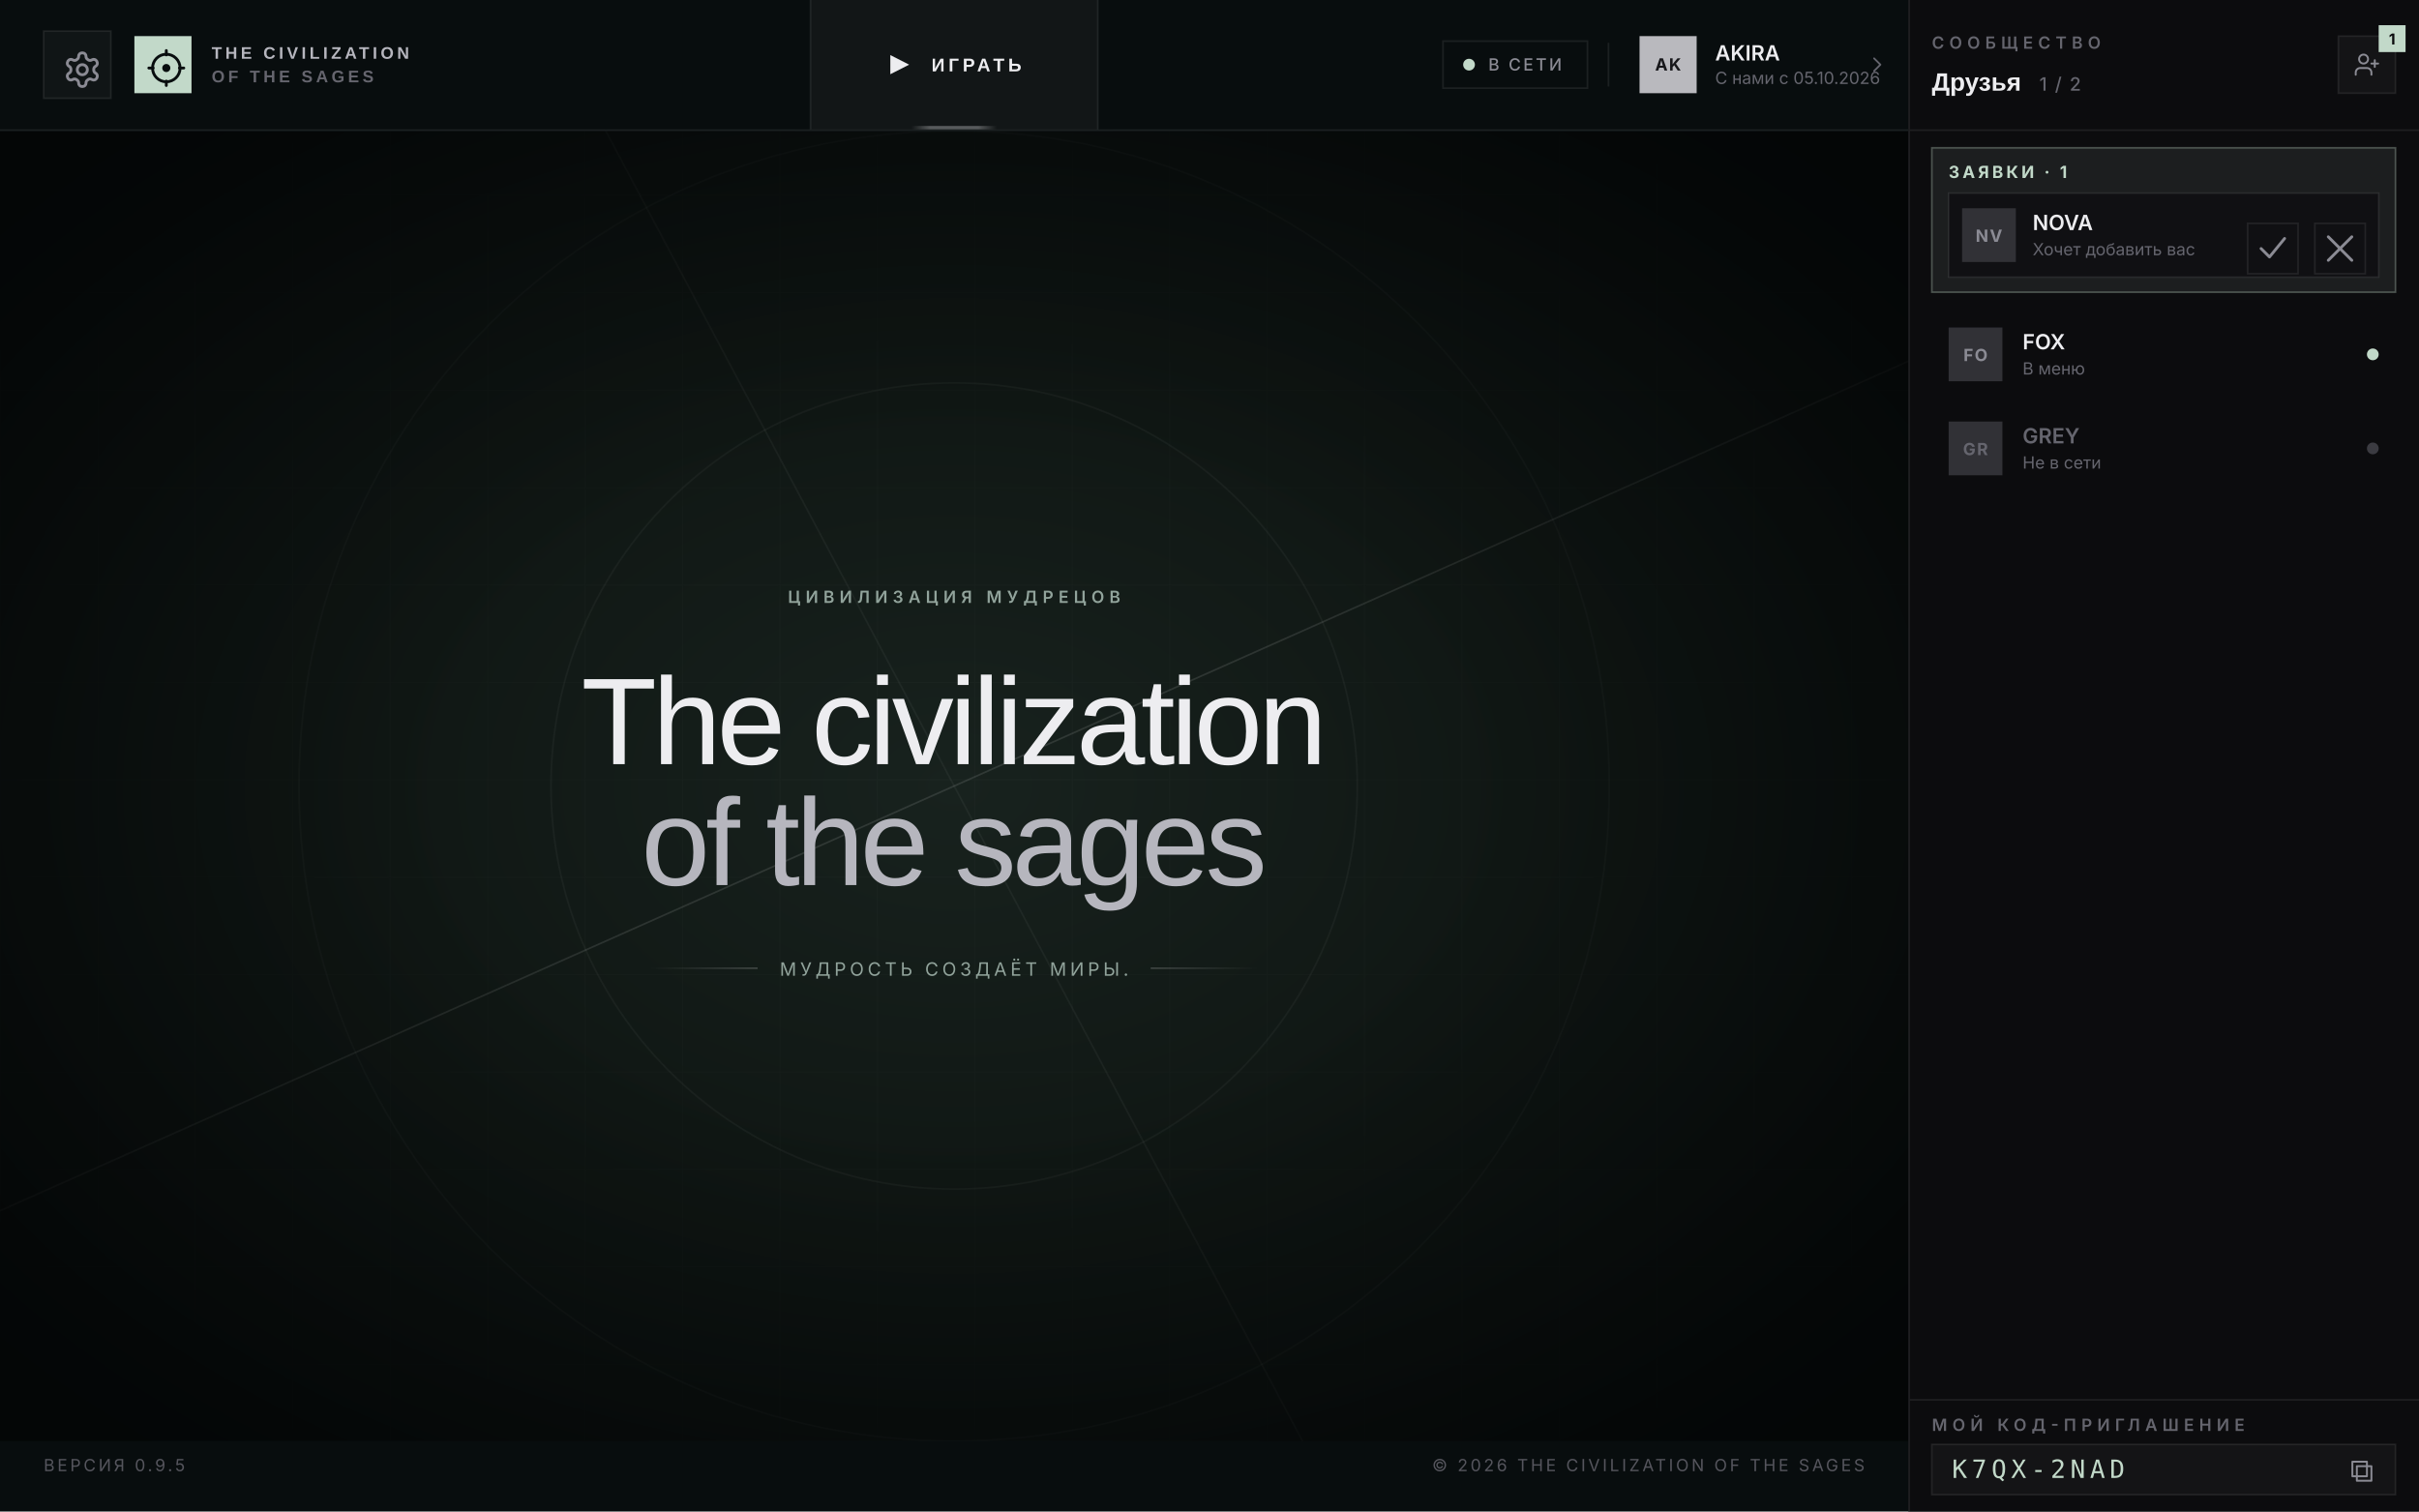
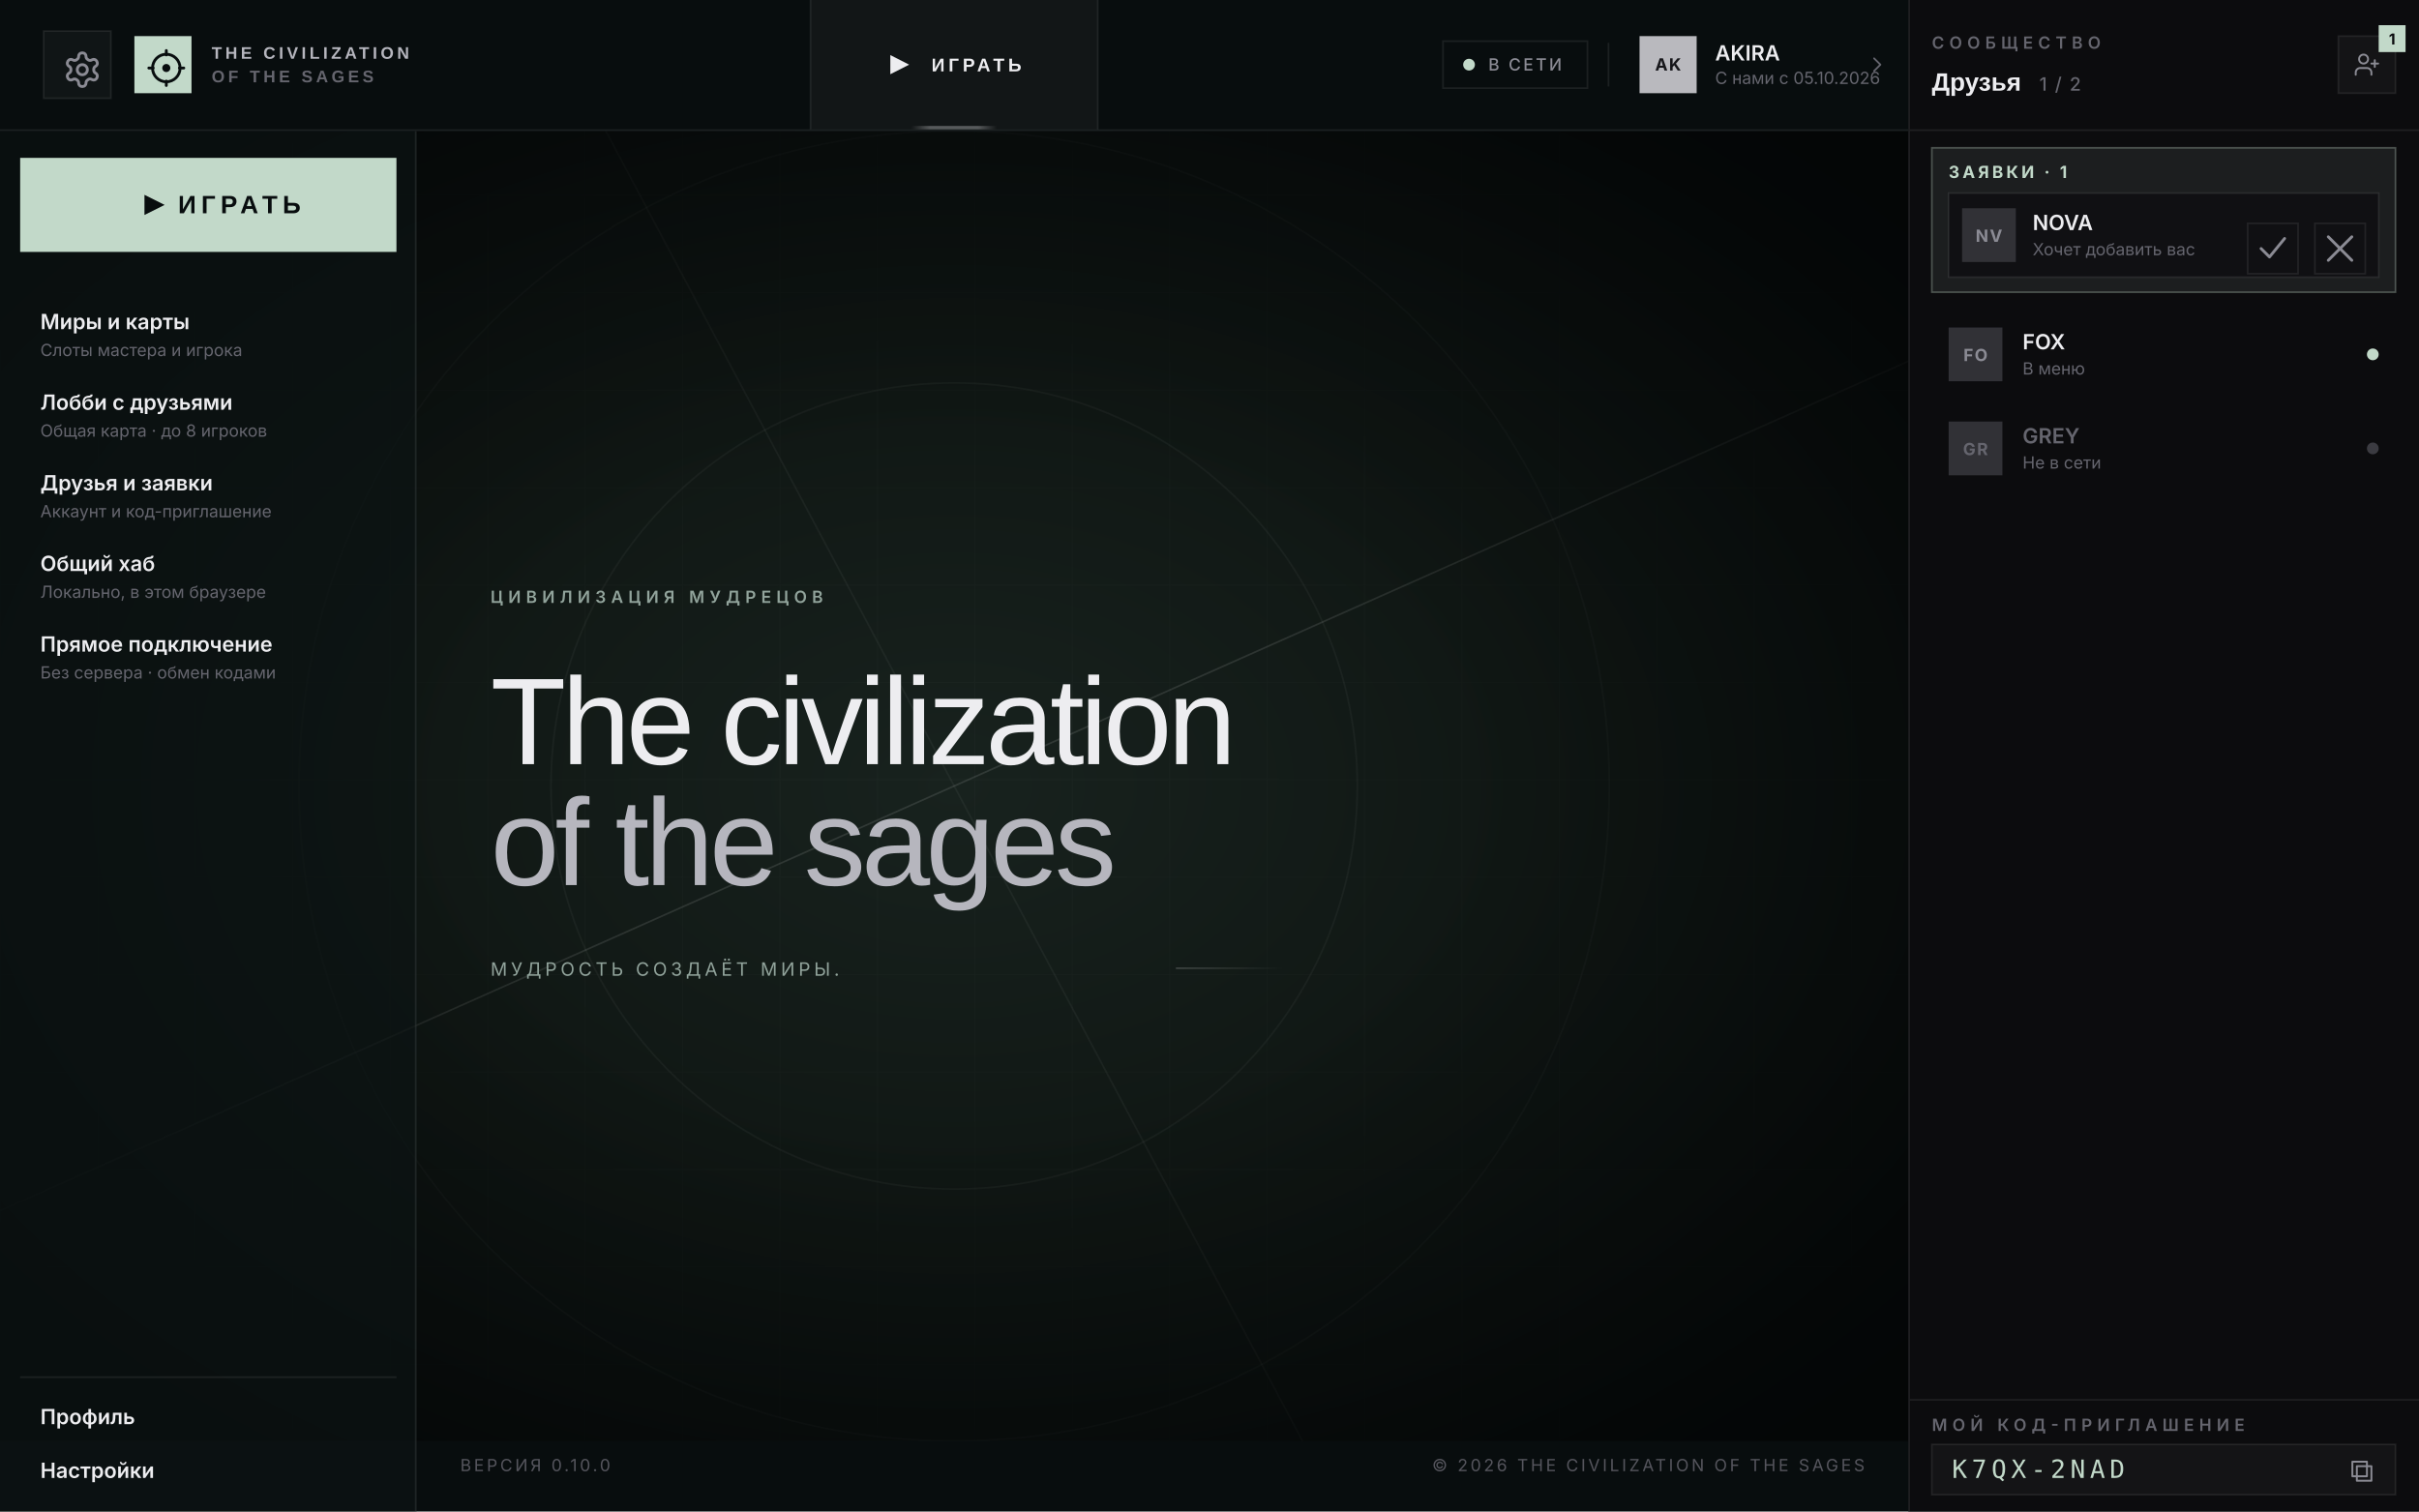
<svg xmlns="http://www.w3.org/2000/svg" width="1440" height="900" viewBox="0 0 1440 900" font-family="Inter, Arial, sans-serif">
  <defs>
    <radialGradient id="stageBg" cx="50%" cy="50%" r="68%">
      <stop offset="0" stop-color="#18221e" />
      <stop offset=".44" stop-color="#101714" />
      <stop offset="1" stop-color="#080d0e" />
    </radialGradient>
    <radialGradient id="vignette" cx="50%" cy="50%" r="62%">
      <stop offset=".42" stop-color="#000" stop-opacity="0" />
      <stop offset="1" stop-color="#000" stop-opacity=".55" />
    </radialGradient>
    <radialGradient id="gridMask" cx="50%" cy="50%" r="68%">
      <stop offset="0" stop-color="#fff" />
      <stop offset="1" stop-color="#000" />
    </radialGradient>
    <linearGradient id="beam">
      <stop stop-color="#fff" stop-opacity="0" />
      <stop offset=".38" stop-color="#fff" stop-opacity=".11" />
      <stop offset=".62" stop-color="#fff" stop-opacity=".11" />
      <stop offset="1" stop-color="#fff" stop-opacity="0" />
    </linearGradient>
    <linearGradient id="accentL">
      <stop stop-color="#fff" stop-opacity="0" />
      <stop offset="1" stop-color="#fff" stop-opacity=".18" />
    </linearGradient>
    <linearGradient id="accentR">
      <stop stop-color="#fff" stop-opacity=".18" />
      <stop offset="1" stop-color="#fff" stop-opacity="0" />
    </linearGradient>
    <linearGradient id="playAccent">
      <stop stop-color="#ededf0" stop-opacity="0" />
      <stop offset=".22" stop-color="#ededf0" />
      <stop offset=".78" stop-color="#ededf0" />
      <stop offset="1" stop-color="#ededf0" stop-opacity="0" />
    </linearGradient>
    <pattern id="grid" width="58" height="58" patternUnits="userSpaceOnUse">
      <path d="M58 0H0V58" fill="none" stroke="#fff" stroke-opacity=".02" />
    </pattern>
    <mask id="gridFade">
      <rect y="78" width="1136" height="780" fill="url(#gridMask)" />
    </mask>
    <clipPath id="stageClip">
      <rect y="78" width="1136" height="780" />
    </clipPath>
    <g id="icoSigil" fill="none" stroke="currentColor" stroke-width="1.7" stroke-linecap="round">
      <circle cx="12" cy="12" r="8.2" />
      <circle cx="12" cy="12" r="2.4" fill="currentColor" stroke="none" />
      <path d="M12 1.6v2.6M12 19.8v2.6M1.6 12h2.6M19.8 12h2.6" />
    </g>
    <g id="icoGear" fill="none" stroke="currentColor" stroke-width="1.7" stroke-linejoin="round">
      <path d="M12.2 2h-.4a2 2 0 0 0-2 2v.2a2 2 0 0 1-1 1.7l-.4.3a2 2 0 0 1-2 0l-.2-.1a2 2 0 0 0-2.7.7l-.2.4a2 2 0 0 0 .7 2.7l.2.1a2 2 0 0 1 1 1.7v.5a2 2 0 0 1-1 1.8l-.2.1a2 2 0 0 0-.7 2.7l.2.4a2 2 0 0 0 2.7.7l.2-.1a2 2 0 0 1 2 0l.4.3a2 2 0 0 1 1 1.7v.2a2 2 0 0 0 2 2h.4a2 2 0 0 0 2-2v-.2a2 2 0 0 1 1-1.7l.4-.3a2 2 0 0 1 2 0l.2.1a2 2 0 0 0 2.7-.7l.2-.4a2 2 0 0 0-.7-2.7l-.2-.1a2 2 0 0 1-1-1.8v-.5a2 2 0 0 1 1-1.7l.2-.1a2 2 0 0 0 .7-2.7l-.2-.4a2 2 0 0 0-2.7-.7l-.2.1a2 2 0 0 1-2 0l-.4-.3a2 2 0 0 1-1-1.7V4a2 2 0 0 0-2-2Z" />
      <circle cx="12" cy="12" r="3" />
    </g>
    <g id="icoUserPlus" fill="none" stroke="currentColor" stroke-width="1.7" stroke-linecap="round" stroke-linejoin="round">
      <path d="M16 21v-2a4 4 0 0 0-4-4H6a4 4 0 0 0-4 4v2" />
      <circle cx="9" cy="7" r="4" />
      <path d="M19 8v6M22 11h-6" />
    </g>
    <g id="icoCopy" fill="none" stroke="currentColor" stroke-width="1.7" stroke-linecap="round" stroke-linejoin="round">
      <rect x="9" y="9" width="13" height="13" />
      <rect x="5" y="5" width="13" height="13" />
    </g>
    <path id="icoChevron" d="m9 18 6-6-6-6" fill="none" stroke="currentColor" stroke-width="1.7" stroke-linecap="round" stroke-linejoin="round" />
  </defs>
  <rect width="1440" height="900" fill="#080d0e" />
  <rect y="78" width="1136" height="780" fill="url(#stageBg)" />
  <rect y="78" width="1136" height="780" fill="url(#grid)" mask="url(#gridFade)" />
  <g clip-path="url(#stageClip)">
    <circle cx="568" cy="468" r="240" fill="none" stroke="#fff" stroke-opacity=".04" />
    <circle cx="568" cy="468" r="390" fill="none" stroke="#fff" stroke-opacity=".025" />
    <rect x="-284" y="467.5" width="1704" height="1" fill="url(#beam)" transform="rotate(-24 568 468)" />
    <rect x="-284" y="467.5" width="1704" height="1" fill="url(#beam)" opacity=".4" transform="rotate(62 568 468)" />
  </g>
  <rect y="78" width="1136" height="780" fill="url(#vignette)" />
-   <g text-anchor="middle">
-     <text x="568" y="359" font-size="10" font-weight="600" letter-spacing="3" fill="#91a39b">ЦИВИЛИЗАЦИЯ МУДРЕЦОВ</text>
+   <g text-anchor="start">
+     <text x="292" y="359" font-size="10" font-weight="600" letter-spacing="3" fill="#91a39b">ЦИВИЛИЗАЦИЯ МУДРЕЦОВ</text>
    <g font-family="Manrope, Arial, sans-serif" font-size="73.6" font-weight="500" letter-spacing="-2.58">
-       <text x="568" y="455" fill="#ededf0">The civilization</text>
-       <text x="568" y="527" fill="#b6b6be">of the sages</text>
+       <text x="292" y="455" fill="#ededf0">The civilization</text>
+       <text x="292" y="527" fill="#b6b6be">of the sages</text>
    </g>
-     <text x="568" y="581" font-size="11" letter-spacing="2.2" fill="#91a39b">МУДРОСТЬ СОЗДАЁТ МИРЫ.</text>
+     <text x="292" y="581" font-size="11" letter-spacing="2.2" fill="#91a39b">МУДРОСТЬ СОЗДАЁТ МИРЫ.</text>
  </g>
-   <rect x="387" y="576" width="64" height="1" fill="url(#accentL)" />
-   <rect x="685" y="576" width="64" height="1" fill="url(#accentR)" />
-   <text x="26" y="876" font-size="10" letter-spacing="1.6" fill="#55555d">ВЕРСИЯ 0.9.5</text>
+   <rect x="700" y="576" width="64" height="1" fill="url(#accentR)" />
+   <rect x="0" y="78" width="248" height="822" fill="#0d1415" fill-opacity=".66" />
+   <path d="M247.5 78v822" stroke="#fff" stroke-opacity=".08" />
+   <rect x="12" y="94" width="224" height="56" fill="#c2d9c9" />
+   <path d="m86 116 12 6-12 6Z" fill="#080d0e" />
+   <text x="106" y="127" font-family="Manrope, Arial, sans-serif" font-size="15" font-weight="700" letter-spacing="3" fill="#080d0e">ИГРАТЬ</text>
+   <g font-size="12.5" font-weight="600" fill="#ededf0">
+     <text x="24" y="196">Миры и карты</text>
+     <text x="24" y="244">Лобби с друзьями</text>
+     <text x="24" y="292">Друзья и заявки</text>
+     <text x="24" y="340">Общий хаб</text>
+     <text x="24" y="388">Прямое подключение</text>
+   </g>
+   <g font-size="10" fill="#65656e">
+     <text x="24" y="212">Слоты мастера и игрока</text>
+     <text x="24" y="260">Общая карта · до 8 игроков</text>
+     <text x="24" y="308">Аккаунт и код-приглашение</text>
+     <text x="24" y="356">Локально, в этом браузере</text>
+     <text x="24" y="404">Без сервера · обмен кодами</text>
+   </g>
+   <path d="M12 820h224" stroke="#fff" stroke-opacity=".08" />
+   <text x="24" y="848" font-size="12.5" font-weight="600" fill="#ededf0">Профиль</text>
+   <text x="24" y="880" font-size="12.5" font-weight="600" fill="#ededf0">Настройки</text>
+   <text x="274" y="876" font-size="10" letter-spacing="1.6" fill="#55555d">ВЕРСИЯ 0.10.0</text>
  <text x="1110" y="876" font-size="10" letter-spacing="1.6" text-anchor="end" fill="#55555d">© 2026 THE CIVILIZATION OF THE SAGES</text>
  <rect width="1136" height="78" fill="#080d0e" />
  <path d="M0 77.5h1136" stroke="#fff" stroke-opacity=".08" />
  <rect x="26" y="18.5" width="40" height="40" fill="#fff" fill-opacity=".035" stroke="#fff" stroke-opacity=".08" />
  <g transform="translate(37 29.5)" color="#8b8b94">
    <use href="#icoGear" />
  </g>
  <rect x="80" y="21.5" width="34" height="34" fill="#c2d9c9" />
  <g transform="translate(87 28.5)" color="#080d0e">
    <use href="#icoSigil" />
  </g>
  <g font-family="Manrope, Arial, sans-serif" font-size="10" font-weight="700" letter-spacing="2">
    <text x="126" y="35" fill="#b6b6be">THE CIVILIZATION</text>
    <text x="126" y="49" fill="#65656e">OF THE SAGES</text>
  </g>
  <rect x="482.5" width="171" height="77" fill="#fff" fill-opacity=".042" />
  <path d="M482.5 0v77M653.5 0v77" stroke="#fff" stroke-opacity=".08" />
  <rect x="542.5" y="75" width="51" height="2" fill="url(#playAccent)" opacity=".32" />
  <path d="m530 32.8 11.2 5.7-11.2 5.7Z" fill="#ededf0" />
  <text x="554.5" y="42.5" font-family="Manrope, Arial, sans-serif" font-size="11" font-weight="700" letter-spacing="2.2" fill="#ededf0">ИГРАТЬ</text>
  <rect x="859" y="24.5" width="86" height="28" fill="none" stroke="#fff" stroke-opacity=".08" />
  <circle cx="874.5" cy="38.5" r="3.5" fill="#c2d9c9" />
  <text x="886" y="42" font-size="10" font-weight="500" letter-spacing="1.4" fill="#8b8b94">В СЕТИ</text>
  <rect x="957" y="25.5" width="1" height="26" fill="#fff" fill-opacity=".08" />
  <rect x="976" y="21.5" width="34" height="34" fill="#b9b9be" />
  <text x="993" y="42" font-size="10" font-weight="700" letter-spacing=".8" text-anchor="middle" fill="#16161a">AK</text>
  <text x="1021" y="36" font-size="12.5" font-weight="600" fill="#ededf0">AKIRA</text>
  <text x="1021" y="50" font-size="10" fill="#65656e">С нами с 05.10.2026</text>
  <g transform="translate(1110 31)" color="#65656e">
    <use href="#icoChevron" transform="scale(.625)" />
  </g>
  <rect x="1136" width="304" height="900" fill="#0c0c0e" />
  <path d="M1136.5 0v900M1137 77.5h303" stroke="#fff" stroke-opacity=".08" />
  <text x="1150" y="29" font-size="10" font-weight="600" letter-spacing="3" fill="#65656e">СООБЩЕСТВО</text>
  <text x="1150" y="54" font-family="Manrope, Arial, sans-serif" font-size="15" font-weight="700" fill="#ededf0">Друзья</text>
  <text x="1214" y="54" font-size="11" font-weight="500" letter-spacing=".88" fill="#65656e">1 / 2</text>
  <rect x="1392" y="21.5" width="34" height="34" fill="#fff" fill-opacity=".035" stroke="#fff" stroke-opacity=".08" />
  <g transform="translate(1401 30.5)" color="#8b8b94">
    <use href="#icoUserPlus" transform="scale(.667)" />
  </g>
  <rect x="1416" y="15" width="16" height="16" fill="#c2d9c9" />
  <text x="1424" y="26.5" font-size="9" font-weight="700" text-anchor="middle" fill="#0b0b0d">1</text>
  <rect x="1150" y="88" width="276" height="86" fill="#c2d9c9" fill-opacity=".09" stroke="#c2d9c9" stroke-opacity=".32" />
  <text x="1160" y="106" font-size="10" font-weight="700" letter-spacing="1.8" fill="#c2d9c9">ЗАЯВКИ · 1</text>
  <rect x="1160" y="115" width="256" height="50" fill="#101013" stroke="#fff" stroke-opacity=".08" />
  <rect x="1168" y="124" width="32" height="32" fill="#313136" />
  <text x="1184" y="144" font-size="10" font-weight="700" letter-spacing=".8" text-anchor="middle" fill="#8b8b94">NV</text>
  <text x="1210" y="137" font-size="12.5" font-weight="600" fill="#ededf0">NOVA</text>
  <text x="1210" y="152" font-size="10" fill="#65656e">Хочет добавить вас</text>
  <rect x="1338" y="133" width="30" height="30" fill="none" stroke="#fff" stroke-opacity=".08" />
  <path d="m1346 148 5 5 9-11" fill="none" stroke="#8b8b94" stroke-width="1.7" stroke-linecap="round" stroke-linejoin="round" />
  <rect x="1378" y="133" width="30" height="30" fill="none" stroke="#fff" stroke-opacity=".08" />
  <path d="m1386 141 14 14m0-14-14 14" fill="none" stroke="#8b8b94" stroke-width="1.7" stroke-linecap="round" />
  <g font-size="12.5" font-weight="600">
    <rect x="1160" y="195" width="32" height="32" fill="#313136" />
    <text x="1176" y="215" font-size="10" font-weight="700" letter-spacing=".8" text-anchor="middle" fill="#8b8b94">FO</text>
    <text x="1204" y="208" fill="#ededf0">FOX</text>
    <text x="1204" y="223" font-size="10" font-weight="400" fill="#65656e">В меню</text>
    <circle cx="1412.5" cy="211" r="3.5" fill="#c2d9c9" />
    <rect x="1160" y="251" width="32" height="32" fill="#313136" />
    <text x="1176" y="271" font-size="10" font-weight="700" letter-spacing=".8" text-anchor="middle" fill="#65656e">GR</text>
    <text x="1204" y="264" fill="#65656e">GREY</text>
    <text x="1204" y="279" font-size="10" font-weight="400" fill="#65656e">Не в сети</text>
    <circle cx="1412.5" cy="267" r="3.5" fill="#3b3b41" />
  </g>
  <path d="M1137 833.5h303" stroke="#fff" stroke-opacity=".08" />
  <text x="1150" y="852" font-size="10" font-weight="600" letter-spacing="3" fill="#65656e">МОЙ КОД-ПРИГЛАШЕНИЕ</text>
  <rect x="1150" y="860" width="276" height="30" fill="#fff" fill-opacity=".035" stroke="#fff" stroke-opacity=".08" />
  <text x="1162" y="880" font-size="15" letter-spacing="2.7" fill="#c2d9c9" font-family="Menlo, Consolas, monospace">K7QX-2NAD</text>
  <g transform="translate(1397 867)" color="#8b8b94">
    <use href="#icoCopy" transform="scale(.667)" />
  </g>
</svg>
